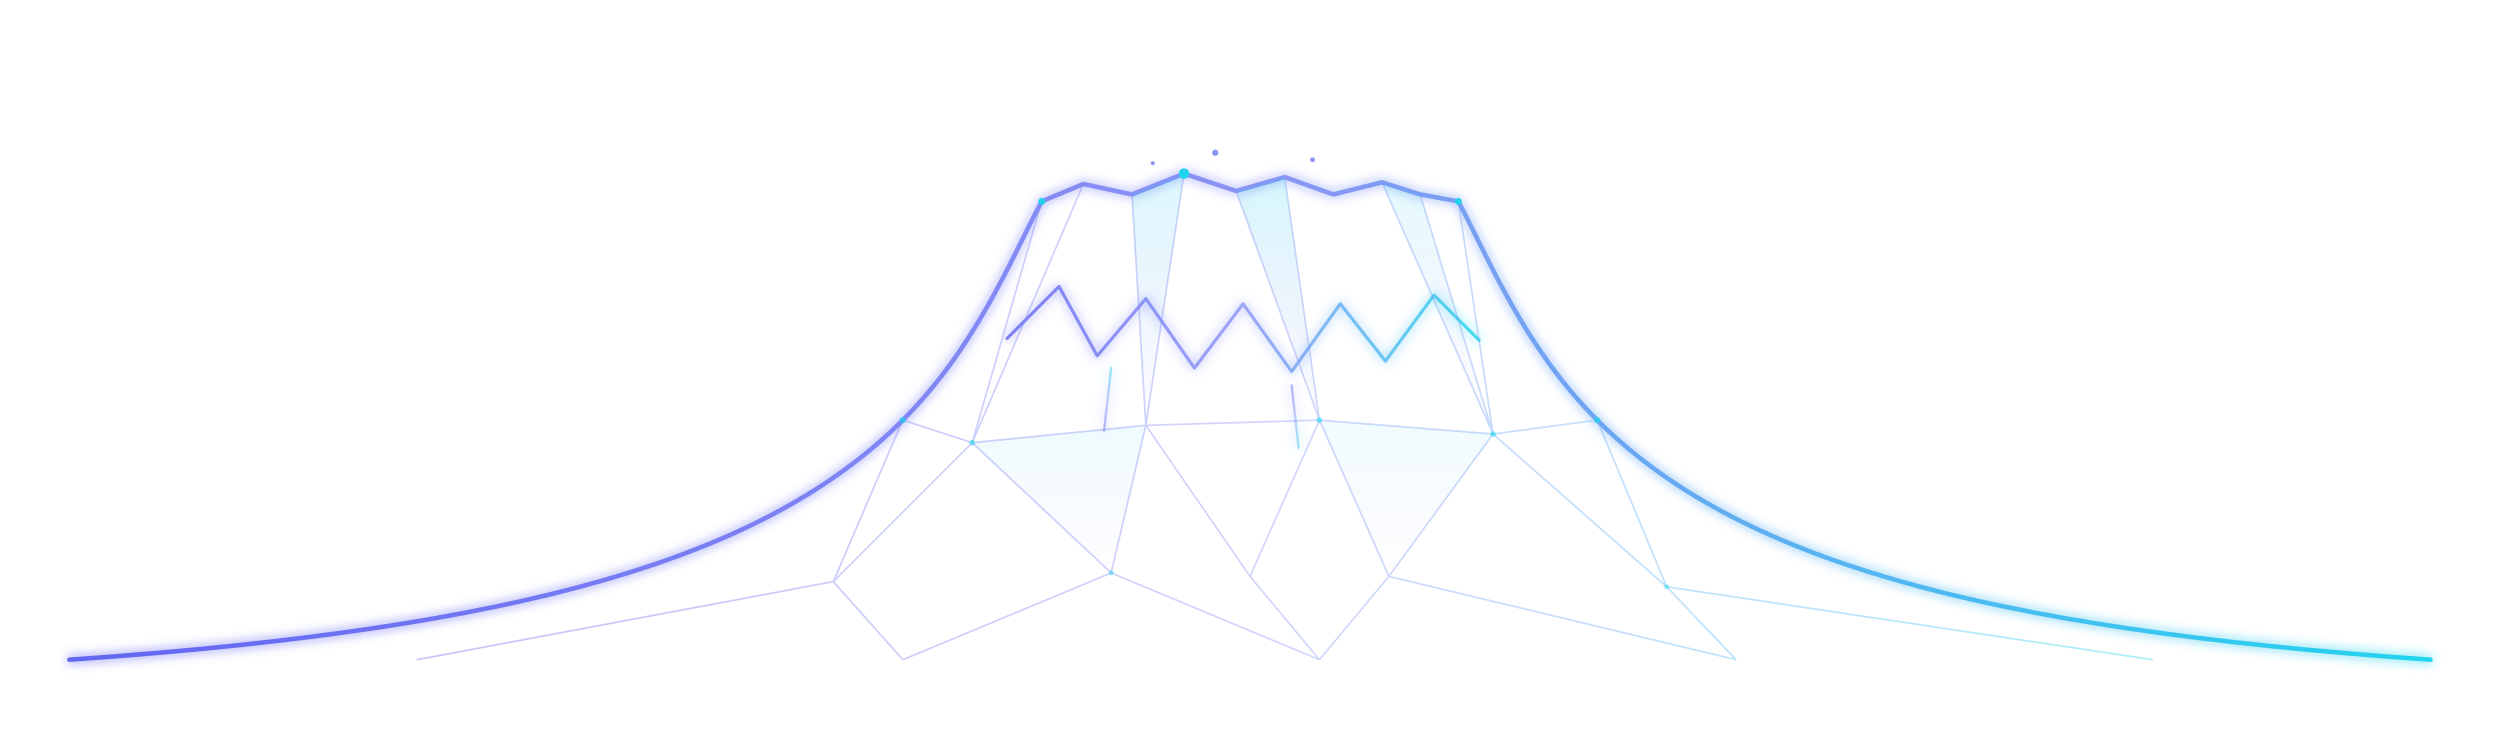
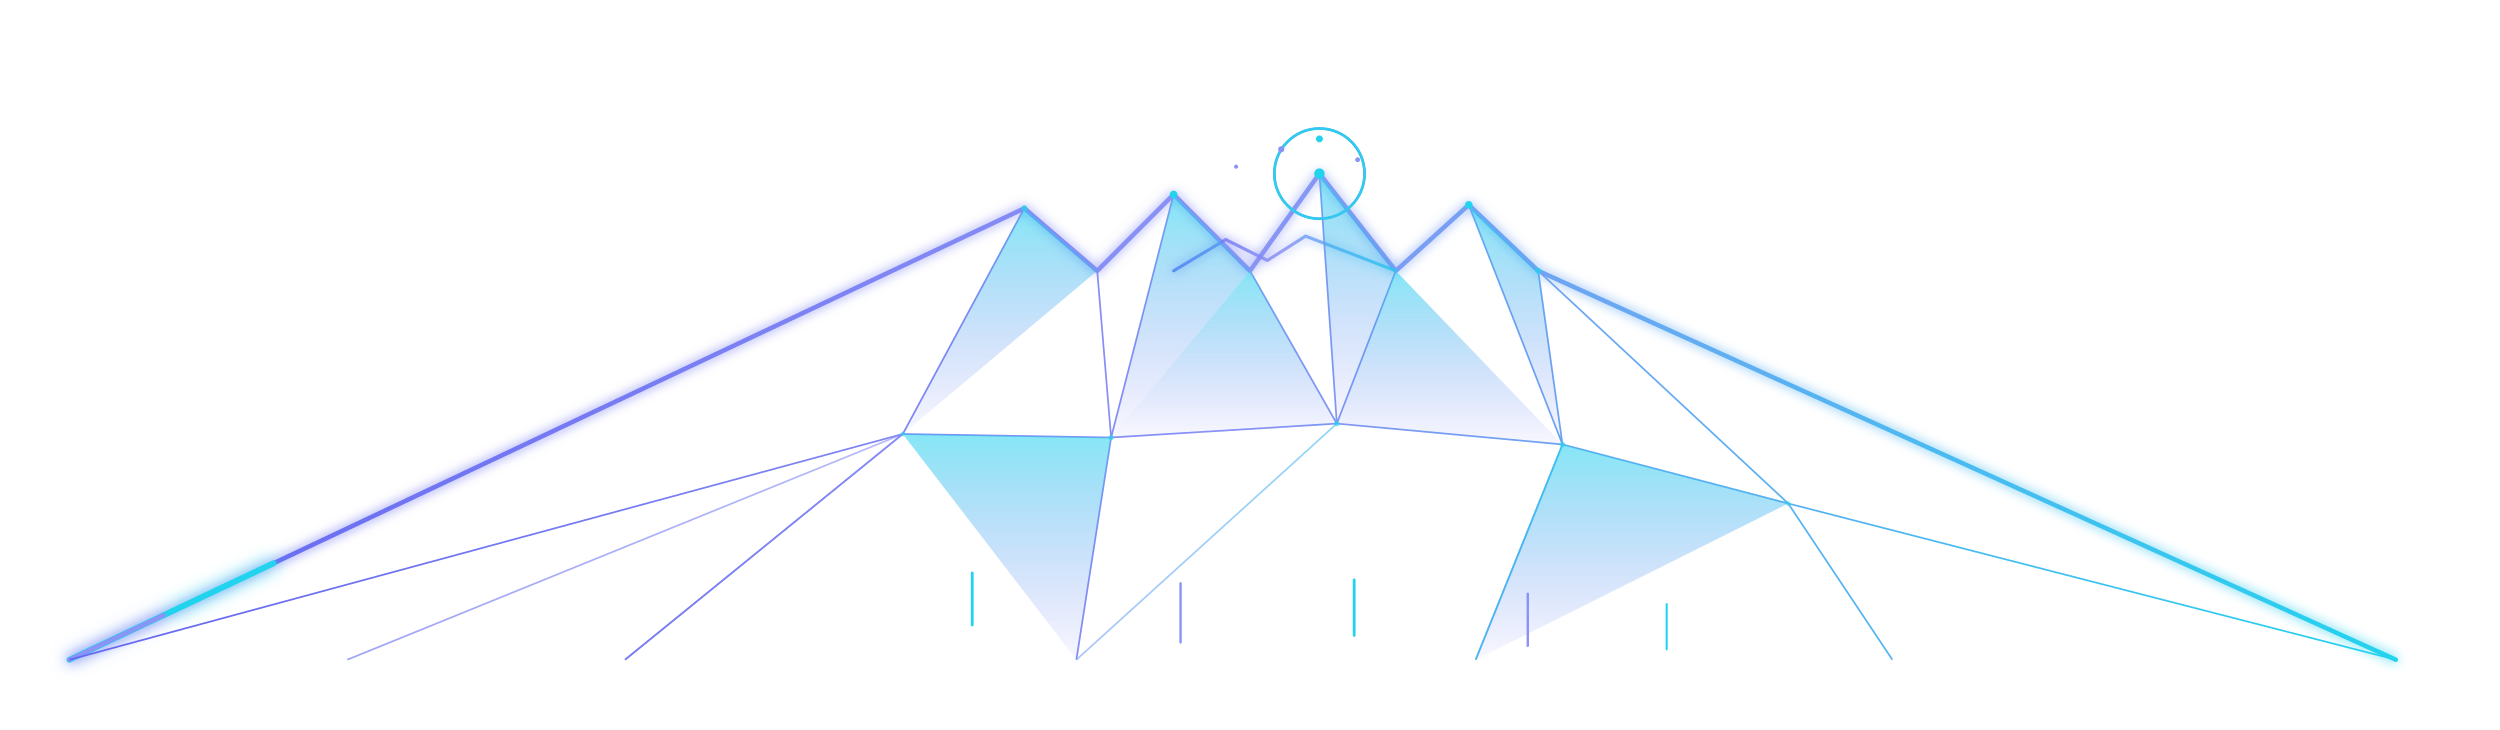
<svg xmlns="http://www.w3.org/2000/svg" viewBox="0 0 1440 420" preserveAspectRatio="xMidYMax meet" role="img" aria-hidden="true" focusable="false">
  <defs>
    <linearGradient id="fujiGrad" x1="0" y1="0" x2="1" y2="0">
      <stop offset="0%" stop-color="#6366F1" />
      <stop offset="50%" stop-color="#8B93F5" />
      <stop offset="100%" stop-color="#22D3EE" />
    </linearGradient>
    <linearGradient id="fujiGradV" x1="0" y1="0" x2="0" y2="1">
      <stop offset="0%" stop-color="#22D3EE" stop-opacity="0.55" />
      <stop offset="100%" stop-color="#6366F1" stop-opacity="0.05" />
    </linearGradient>
    <filter id="fujiGlow" x="-20%" y="-40%" width="140%" height="180%">
      <feGaussianBlur stdDeviation="3" result="blur" />
      <feMerge>
        <feMergeNode in="blur" />
        <feMergeNode in="SourceGraphic" />
      </feMerge>
    </filter>
+     <filter id="fujiGlowStrong" x="-40%" y="-80%" width="180%" height="260%">
+       <feGaussianBlur stdDeviation="5" result="blur" />
+       <feMerge>
+         <feMergeNode in="blur" />
+         <feMergeNode in="SourceGraphic" />
+       </feMerge>
+     </filter>
    <style>
+       /* 頂点ノードの明滅 */
      .fj-dot { animation: fjPulse 2.8s ease-in-out infinite; transform-box: fill-box; transform-origin: center; }
      .fj-dot.d2 { animation-delay: 0.9s; }
      .fj-dot.d3 { animation-delay: 1.7s; }
-       .fj-rise { animation: fjRise 7s linear infinite; }
-       .fj-rise.r2 { animation-delay: 2.3s; }
-       .fj-rise.r3 { animation-delay: 4.6s; }
+       /* 山頂から立ち上るデータ粒子 */
+       .fj-rise { animation: fjRise 6s linear infinite; }
+       .fj-rise.r2 { animation-delay: 1.5s; }
+       .fj-rise.r3 { animation-delay: 3s; }
+       .fj-rise.r4 { animation-delay: 4.5s; }
+       /* 稜線を走る流光（デジタルスキャン） */
+       .fj-trace { stroke-dasharray: 130 2400; animation: fjTrace 6.5s linear infinite; }
+       .fj-trace.t2 { stroke-dasharray: 60 2400; animation-duration: 6.5s; animation-delay: 3.2s; }
+       /* メッシュ面のデジタル組み上がりフリッカー */
+       .fj-face { animation: fjFace 4.2s ease-in-out infinite; }
+       .fj-face.f2 { animation-delay: 0.7s; }
+       .fj-face.f3 { animation-delay: 1.4s; }
+       .fj-face.f4 { animation-delay: 2.1s; }
+       .fj-face.f5 { animation-delay: 2.8s; }
+       .fj-face.f6 { animation-delay: 3.5s; }
+       /* 山頂の進化リング（拡散して消える光環） */
+       .fj-ring { transform-box: fill-box; transform-origin: center; animation: fjRing 4.5s cubic-bezier(0.16, 1, 0.3, 1) infinite; }
+       .fj-ring.g2 { animation-delay: 1.5s; }
+       .fj-ring.g3 { animation-delay: 3s; }
+       /* 山体内部を立ち上るデータストリーム */
+       .fj-stream { animation: fjStream 3.8s linear infinite; }
+       .fj-stream.s2 { animation-delay: 0.8s; }
+       .fj-stream.s3 { animation-delay: 1.6s; }
+       .fj-stream.s4 { animation-delay: 2.4s; }
+       .fj-stream.s5 { animation-delay: 3.1s; }
+       /* メッシュ全体のゆらぎ */
+       .fj-mesh { animation: fjMesh 5.5s ease-in-out infinite; }
+ 
      @keyframes fjPulse { 0%,100% { opacity: 0.45; } 50% { opacity: 1; } }
-       @keyframes fjRise { 0% { transform: translateY(0); opacity: 0; } 15% { opacity: 0.9; } 100% { transform: translateY(-110px); opacity: 0; } }
-       @media (prefers-reduced-motion: reduce) { .fj-dot, .fj-rise { animation: none; } }
+       @keyframes fjRise { 0% { transform: translateY(0); opacity: 0; } 15% { opacity: 0.9; } 100% { transform: translateY(-120px); opacity: 0; } }
+       @keyframes fjTrace { 0% { stroke-dashoffset: 2530; } 100% { stroke-dashoffset: 0; } }
+       @keyframes fjFace { 0%,100% { opacity: 0.10; } 12% { opacity: 0.42; } 18% { opacity: 0.16; } 24% { opacity: 0.38; } 55% { opacity: 0.14; } }
+       @keyframes fjRing { 0% { transform: scale(0.25); opacity: 0; } 10% { opacity: 0.75; } 100% { transform: scale(3.2); opacity: 0; } }
+       @keyframes fjStream { 0% { transform: translateY(0); opacity: 0; } 20% { opacity: 0.55; } 80% { opacity: 0.45; } 100% { transform: translateY(-150px); opacity: 0; } }
+       @keyframes fjMesh { 0%,100% { opacity: 0.30; } 50% { opacity: 0.48; } }
+       @media (prefers-reduced-motion: reduce) {
+         .fj-dot, .fj-rise, .fj-trace, .fj-face, .fj-ring, .fj-stream, .fj-mesh { animation: none; }
+         .fj-trace { stroke-dasharray: none; opacity: 0; }
+         .fj-ring { opacity: 0; }
+       }
    </style>
  </defs>
  <g fill="none" stroke="url(#fujiGrad)" stroke-linecap="round" stroke-linejoin="round" filter="url(#fujiGlow)">
-     <path d="M40,380              C300,362 440,322 520,242              C562,200 582,150 600,116              L624,106 L652,112 L682,100 L712,110 L740,102 L768,112 L796,105 L818,112 L840,116              C858,150 878,200 920,242              C1000,322 1140,362 1400,380" stroke-width="2.6" />
-     <path d="M580,195 L610,165 L632,205 L660,172 L688,212 L716,175 L744,214 L772,175 L798,208 L826,170 L852,196" opacity="0.8" stroke-width="1.8" />
-     <path d="M640,212 L636,248" opacity="0.45" stroke-width="1.4" />
-     <path d="M744,222 L748,258" opacity="0.45" stroke-width="1.4" />
+     <path id="fjRidge" d="M40,380 L590,120 L632,156 L676,112 L720,156 L760,100 L804,156 L846,118 L886,156 L1380,380" stroke-width="2.6" />
+     <path d="M676,156 L706,138 L730,150 L752,136 L804,156" opacity="0.85" stroke-width="1.8" />
  </g>
-   <g fill="none" stroke="url(#fujiGrad)" stroke-width="1" opacity="0.38">
-     <path d="M600,116 L560,255 M624,106 L560,255 M682,100 L660,245 M652,112 L660,245 M740,102 L760,242 M712,110 L760,242 M818,112 L860,250 M796,105 L860,250 M840,116 L860,250              M560,255 L660,245 L760,242 L860,250              M520,242 L560,255 M920,242 L860,250              M560,255 L480,335 M560,255 L640,330 M660,245 L640,330 M660,245 L720,332 M760,242 L720,332 M760,242 L800,332 M860,250 L800,332 M860,250 L960,338              M520,242 L480,335 M920,242 L960,338              M480,335 L240,380 M480,335 L520,380 M640,330 L520,380 M640,330 L760,380 M720,332 L760,380 M800,332 L760,380 M800,332 L1000,380 M960,338 L1000,380 M960,338 L1240,380" />
+   <g fill="none" stroke-linecap="round" filter="url(#fujiGlowStrong)">
+     <path class="fj-trace" d="M40,380 L590,120 L632,156 L676,112 L720,156 L760,100 L804,156 L846,118 L886,156 L1380,380" stroke="#22D3EE" stroke-width="3.4" />
+     <path class="fj-trace t2" d="M40,380 L590,120 L632,156 L676,112 L720,156 L760,100 L804,156 L846,118 L886,156 L1380,380" stroke="#8B93F5" stroke-width="2.6" />
+   </g>
+   <g class="fj-mesh" fill="none" stroke="url(#fujiGrad)" stroke-width="1">
+     <path d="M590,120 L520,250 L40,380 M520,250 L360,380 M520,250 L640,252 L632,156 M676,112 L640,252 M640,252 L620,380 M640,252 L770,244 L720,156 M760,100 L770,244 M770,244 L804,156 M770,244 L900,256 L846,118 M886,156 L900,256 M900,256 L850,380 M900,256 L1030,290 L1380,380 M1030,290 L1090,380 M520,250 L590,120 M1030,290 L886,156" />
+     <path d="M360,380 L520,250 M620,380 L770,244 M850,380 L900,256 M200,380 L520,250" opacity="0.6" />
  </g>
  <g stroke="none">
-     <polygon points="652,112 682,100 660,245" fill="url(#fujiGradV)" opacity="0.30" />
-     <polygon points="712,110 740,102 760,242" fill="url(#fujiGradV)" opacity="0.34" />
-     <polygon points="796,105 818,112 860,250" fill="url(#fujiGradV)" opacity="0.22" />
-     <polygon points="560,255 660,245 640,330" fill="url(#fujiGradV)" opacity="0.14" />
-     <polygon points="760,242 860,250 800,332" fill="url(#fujiGradV)" opacity="0.12" />
+     <polygon class="fj-face" points="676,112 720,156 640,252" fill="url(#fujiGradV)" />
+     <polygon class="fj-face f2" points="760,100 804,156 770,244" fill="url(#fujiGradV)" />
+     <polygon class="fj-face f3" points="846,118 886,156 900,256" fill="url(#fujiGradV)" />
+     <polygon class="fj-face f4" points="590,120 632,156 520,250" fill="url(#fujiGradV)" />
+     <polygon class="fj-face f5" points="640,252 770,244 720,156" fill="url(#fujiGradV)" />
+     <polygon class="fj-face f6" points="770,244 900,256 804,156" fill="url(#fujiGradV)" />
+     <polygon class="fj-face f3" points="520,250 640,252 620,380" fill="url(#fujiGradV)" />
+     <polygon class="fj-face f6" points="900,256 1030,290 850,380" fill="url(#fujiGradV)" />
+   </g>
+   <g fill="none" stroke="#22D3EE">
+     <circle class="fj-ring" cx="760" cy="100" r="26" stroke-width="1.6" />
+     <circle class="fj-ring g2" cx="760" cy="100" r="26" stroke-width="1.2" stroke="#8B93F5" />
+     <circle class="fj-ring g3" cx="760" cy="100" r="26" stroke-width="1" />
+   </g>
+   <g stroke-linecap="round">
+     <line class="fj-stream" x1="560" y1="360" x2="560" y2="330" stroke="#22D3EE" stroke-width="1.6" />
+     <line class="fj-stream s2" x1="680" y1="370" x2="680" y2="336" stroke="#8B93F5" stroke-width="1.4" />
+     <line class="fj-stream s3" x1="780" y1="366" x2="780" y2="334" stroke="#22D3EE" stroke-width="1.6" />
+     <line class="fj-stream s4" x1="880" y1="372" x2="880" y2="342" stroke="#8B93F5" stroke-width="1.4" />
+     <line class="fj-stream s5" x1="960" y1="374" x2="960" y2="348" stroke="#22D3EE" stroke-width="1.2" />
  </g>
  <line x1="0" y1="380" x2="1440" y2="380" stroke="url(#fujiGrad)" stroke-width="1" opacity="0.22" />
  <g stroke="url(#fujiGrad)" stroke-width="1" fill="none" opacity="0.20" stroke-dasharray="6 10">
-     <path d="M260,330 L1180,330" />
-     <path d="M400,265 L1050,265" />
-     <path d="M520,195 L920,195" />
+     <path d="M300,330 L1160,330" />
+     <path d="M420,270 L1040,270" />
+     <path d="M540,205 L940,205" />
  </g>
  <g fill="#22D3EE">
-     <circle class="fj-dot" cx="682" cy="100" r="3" />
-     <circle class="fj-dot d2" cx="600" cy="116" r="2" />
-     <circle class="fj-dot d3" cx="840" cy="116" r="2" />
-     <circle class="fj-dot d2" cx="520" cy="242" r="1.8" opacity="0.7" />
-     <circle class="fj-dot d3" cx="920" cy="242" r="1.8" opacity="0.7" />
-     <circle class="fj-dot" cx="560" cy="255" r="1.6" opacity="0.6" />
-     <circle class="fj-dot d2" cx="760" cy="242" r="1.6" opacity="0.6" />
-     <circle class="fj-dot d3" cx="860" cy="250" r="1.6" opacity="0.6" />
-     <circle class="fj-dot" cx="640" cy="330" r="1.4" opacity="0.5" />
-     <circle class="fj-dot d3" cx="960" cy="338" r="1.4" opacity="0.5" />
+     <circle class="fj-dot" cx="760" cy="100" r="3" />
+     <circle class="fj-dot d2" cx="676" cy="112" r="2.2" />
+     <circle class="fj-dot d3" cx="846" cy="118" r="2.2" />
+     <circle class="fj-dot d2" cx="590" cy="120" r="1.8" opacity="0.7" />
+     <circle class="fj-dot d3" cx="886" cy="156" r="1.8" opacity="0.7" />
+     <circle class="fj-dot" cx="640" cy="252" r="1.6" opacity="0.6" />
+     <circle class="fj-dot d2" cx="770" cy="244" r="1.6" opacity="0.6" />
+     <circle class="fj-dot d3" cx="900" cy="256" r="1.6" opacity="0.6" />
+     <circle class="fj-dot" cx="520" cy="250" r="1.4" opacity="0.5" />
+     <circle class="fj-dot d3" cx="1030" cy="290" r="1.4" opacity="0.5" />
  </g>
  <g fill="#8B93F5">
-     <circle class="fj-rise" cx="700" cy="88" r="1.8" />
-     <circle class="fj-rise r2" cx="756" cy="92" r="1.4" />
-     <circle class="fj-rise r3" cx="664" cy="94" r="1.2" />
+     <circle class="fj-rise" cx="738" cy="86" r="1.8" />
+     <circle class="fj-rise r2" cx="782" cy="92" r="1.4" />
+     <circle class="fj-rise r3" cx="712" cy="96" r="1.2" />
+     <circle class="fj-rise r4" cx="760" cy="80" r="2" fill="#22D3EE" />
  </g>
</svg>
